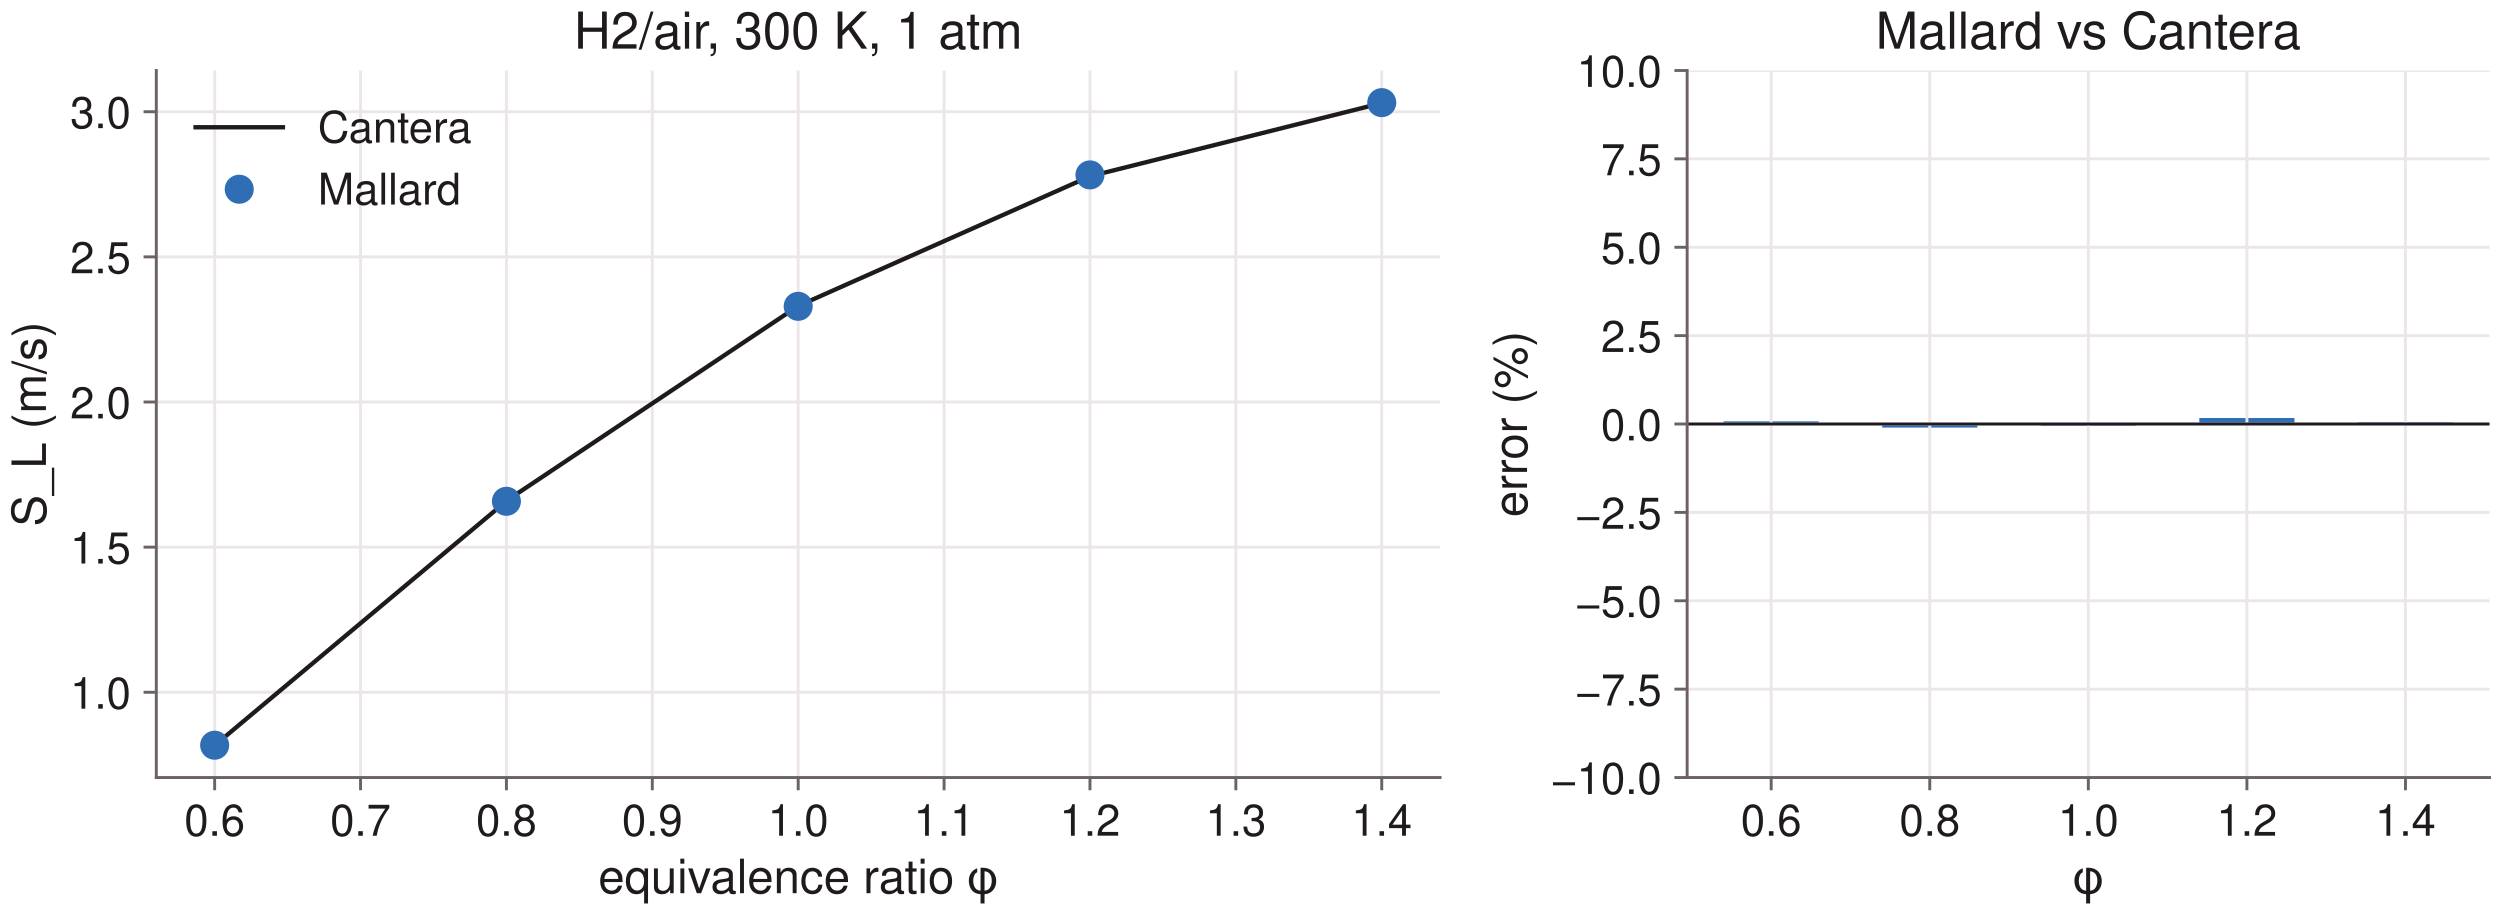
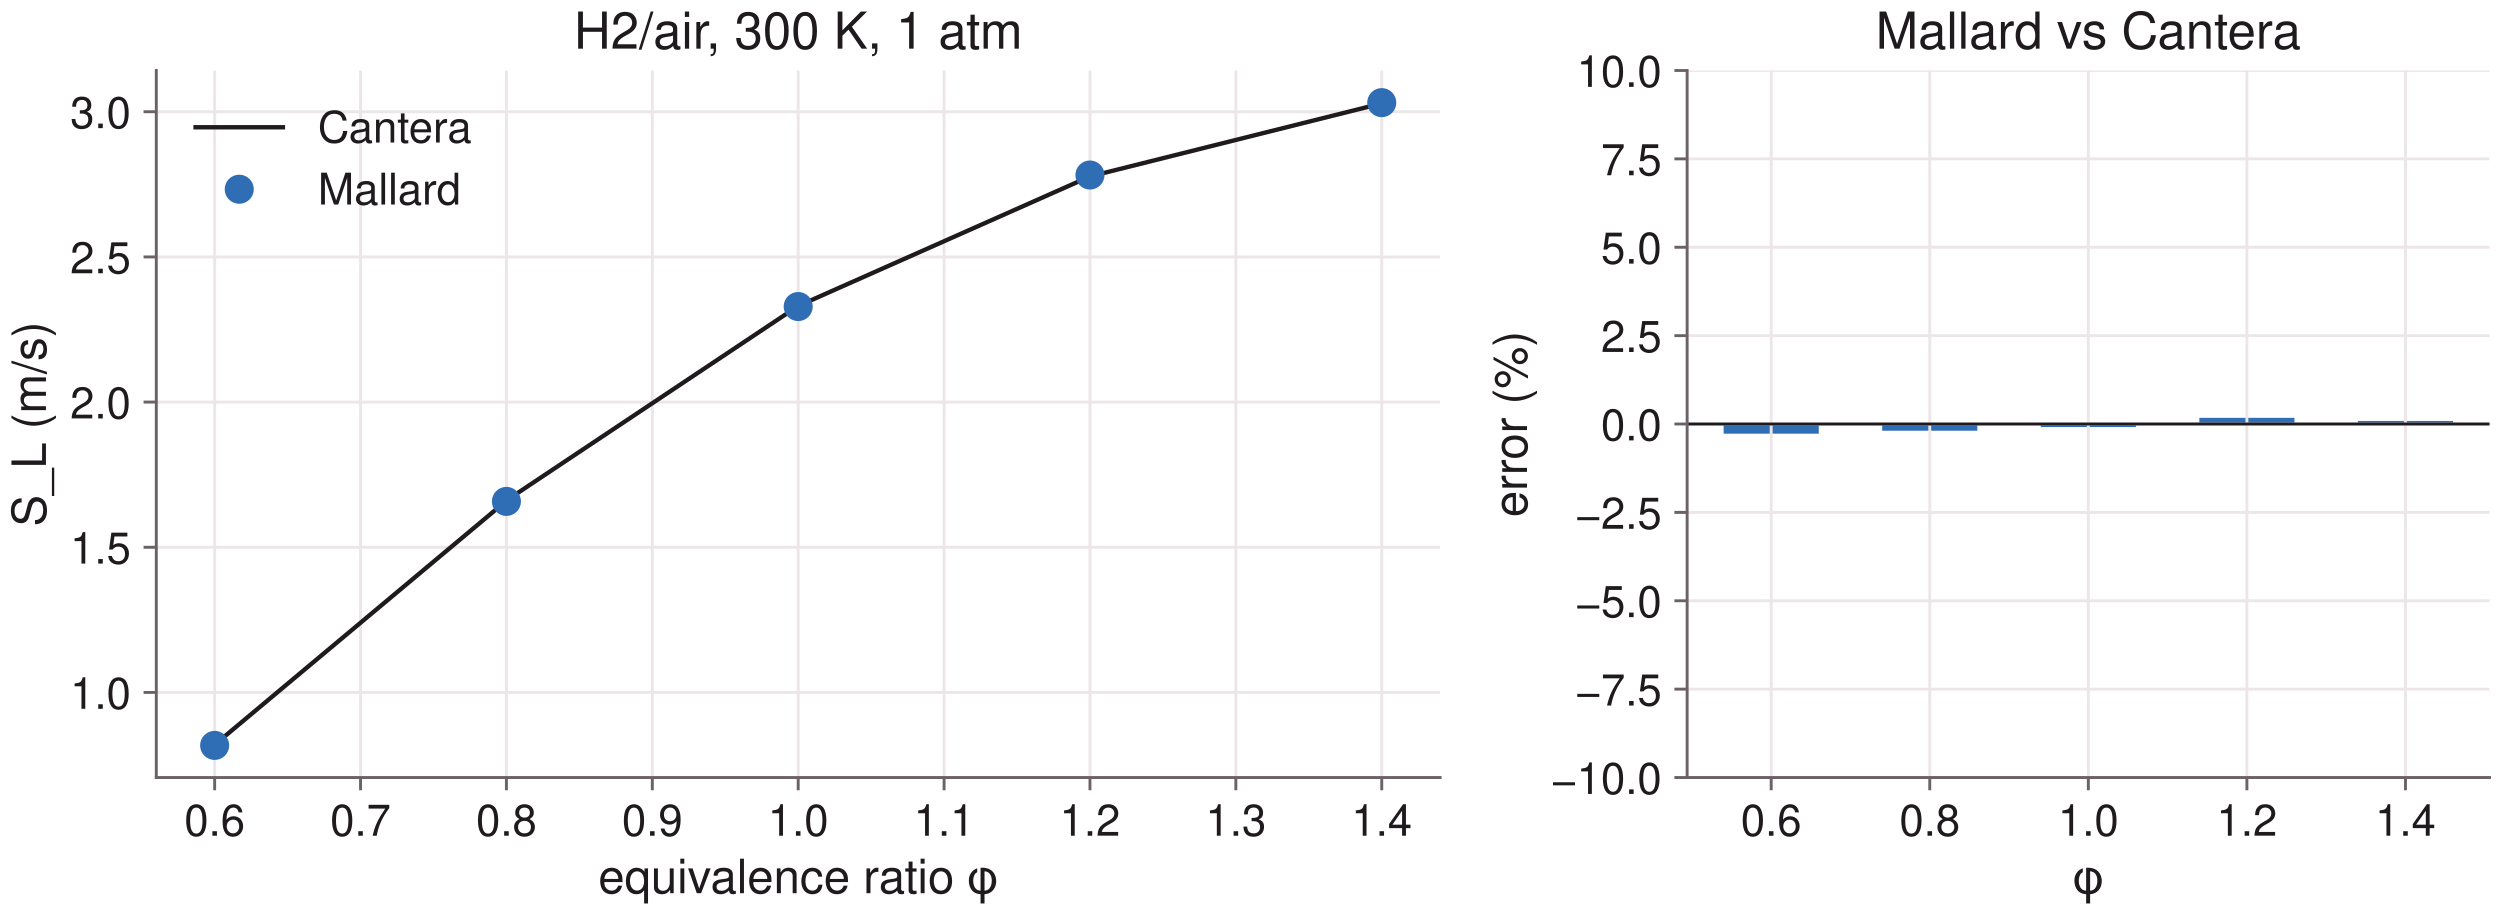
<svg xmlns="http://www.w3.org/2000/svg" xmlns:xlink="http://www.w3.org/1999/xlink" width="687.21pt" height="251.11pt" viewBox="0 0 687.21 251.11" version="1.1">
  <defs>
    <style type="text/css">*{stroke-linejoin: round; stroke-linecap: butt}</style>
  </defs>
  <g id="figure_1">
    <g id="patch_1">
      <path d="M 0 251.11  L 687.21 251.11  L 687.21 0  L 0 0  L 0 251.11  z " style="fill: none" />
    </g>
    <g id="axes_1">
      <g id="patch_2">
        <path d="M 42.963 213.731  L 395.859 213.731  L 395.859 19.38  L 42.963 19.38  L 42.963 213.731  z " style="fill: none" />
      </g>
      <g id="matplotlib.axis_1">
        <g id="xtick_1">
          <g id="line2d_1">
            <path d="M 59.004 213.731  L 59.004 19.38  " clip-path="url(#pd520b884c3)" style="fill: none; stroke: #ece6e9; stroke-width: 0.8; stroke-linecap: square" />
          </g>
          <g id="line2d_2">
            <defs>
              <path id="m103bd00e00" d="M 0 0  L 0 3.5  " style="stroke: #6b6166; stroke-width: 0.8" />
            </defs>
            <g>
              <use xlink:href="#m103bd00e00" x="59.004" y="213.731" style="fill: #6b6166; stroke: #6b6166; stroke-width: 0.8" />
            </g>
          </g>
          <g id="text_1">
            <text style="font-size: 12px; font-family: 'Helvetica', 'Arial', 'DejaVu Sans'; text-anchor: middle; fill: #1f1a1d" x="59.004" y="229.731" transform="rotate(-0 59.00356 229.7309)">0.6</text>
          </g>
        </g>
        <g id="xtick_2">
          <g id="line2d_3">
            <path d="M 99.105 213.731  L 99.105 19.38  " clip-path="url(#pd520b884c3)" style="fill: none; stroke: #ece6e9; stroke-width: 0.8; stroke-linecap: square" />
          </g>
          <g id="line2d_4">
            <g>
              <use xlink:href="#m103bd00e00" x="99.105" y="213.731" style="fill: #6b6166; stroke: #6b6166; stroke-width: 0.8" />
            </g>
          </g>
          <g id="text_2">
            <text style="font-size: 12px; font-family: 'Helvetica', 'Arial', 'DejaVu Sans'; text-anchor: middle; fill: #1f1a1d" x="99.105" y="229.731" transform="rotate(-0 99.10543 229.7309)">0.7</text>
          </g>
        </g>
        <g id="xtick_3">
          <g id="line2d_5">
            <path d="M 139.207 213.731  L 139.207 19.38  " clip-path="url(#pd520b884c3)" style="fill: none; stroke: #ece6e9; stroke-width: 0.8; stroke-linecap: square" />
          </g>
          <g id="line2d_6">
            <g>
              <use xlink:href="#m103bd00e00" x="139.207" y="213.731" style="fill: #6b6166; stroke: #6b6166; stroke-width: 0.8" />
            </g>
          </g>
          <g id="text_3">
            <text style="font-size: 12px; font-family: 'Helvetica', 'Arial', 'DejaVu Sans'; text-anchor: middle; fill: #1f1a1d" x="139.207" y="229.731" transform="rotate(-0 139.2073 229.7309)">0.8</text>
          </g>
        </g>
        <g id="xtick_4">
          <g id="line2d_7">
            <path d="M 179.309 213.731  L 179.309 19.38  " clip-path="url(#pd520b884c3)" style="fill: none; stroke: #ece6e9; stroke-width: 0.8; stroke-linecap: square" />
          </g>
          <g id="line2d_8">
            <g>
              <use xlink:href="#m103bd00e00" x="179.309" y="213.731" style="fill: #6b6166; stroke: #6b6166; stroke-width: 0.8" />
            </g>
          </g>
          <g id="text_4">
            <text style="font-size: 12px; font-family: 'Helvetica', 'Arial', 'DejaVu Sans'; text-anchor: middle; fill: #1f1a1d" x="179.309" y="229.731" transform="rotate(-0 179.3092 229.7309)">0.9</text>
          </g>
        </g>
        <g id="xtick_5">
          <g id="line2d_9">
            <path d="M 219.411 213.731  L 219.411 19.38  " clip-path="url(#pd520b884c3)" style="fill: none; stroke: #ece6e9; stroke-width: 0.8; stroke-linecap: square" />
          </g>
          <g id="line2d_10">
            <g>
              <use xlink:href="#m103bd00e00" x="219.411" y="213.731" style="fill: #6b6166; stroke: #6b6166; stroke-width: 0.8" />
            </g>
          </g>
          <g id="text_5">
            <text style="font-size: 12px; font-family: 'Helvetica', 'Arial', 'DejaVu Sans'; text-anchor: middle; fill: #1f1a1d" x="219.411" y="229.731" transform="rotate(-0 219.411 229.7309)">1.0</text>
          </g>
        </g>
        <g id="xtick_6">
          <g id="line2d_11">
            <path d="M 259.513 213.731  L 259.513 19.38  " clip-path="url(#pd520b884c3)" style="fill: none; stroke: #ece6e9; stroke-width: 0.8; stroke-linecap: square" />
          </g>
          <g id="line2d_12">
            <g>
              <use xlink:href="#m103bd00e00" x="259.513" y="213.731" style="fill: #6b6166; stroke: #6b6166; stroke-width: 0.8" />
            </g>
          </g>
          <g id="text_6">
            <text style="font-size: 12px; font-family: 'Helvetica', 'Arial', 'DejaVu Sans'; text-anchor: middle; fill: #1f1a1d" x="259.513" y="229.731" transform="rotate(-0 259.5129 229.7309)">1.1</text>
          </g>
        </g>
        <g id="xtick_7">
          <g id="line2d_13">
            <path d="M 299.615 213.731  L 299.615 19.38  " clip-path="url(#pd520b884c3)" style="fill: none; stroke: #ece6e9; stroke-width: 0.8; stroke-linecap: square" />
          </g>
          <g id="line2d_14">
            <g>
              <use xlink:href="#m103bd00e00" x="299.615" y="213.731" style="fill: #6b6166; stroke: #6b6166; stroke-width: 0.8" />
            </g>
          </g>
          <g id="text_7">
            <text style="font-size: 12px; font-family: 'Helvetica', 'Arial', 'DejaVu Sans'; text-anchor: middle; fill: #1f1a1d" x="299.615" y="229.731" transform="rotate(-0 299.6148 229.7309)">1.2</text>
          </g>
        </g>
        <g id="xtick_8">
          <g id="line2d_15">
            <path d="M 339.717 213.731  L 339.717 19.38  " clip-path="url(#pd520b884c3)" style="fill: none; stroke: #ece6e9; stroke-width: 0.8; stroke-linecap: square" />
          </g>
          <g id="line2d_16">
            <g>
              <use xlink:href="#m103bd00e00" x="339.717" y="213.731" style="fill: #6b6166; stroke: #6b6166; stroke-width: 0.8" />
            </g>
          </g>
          <g id="text_8">
            <text style="font-size: 12px; font-family: 'Helvetica', 'Arial', 'DejaVu Sans'; text-anchor: middle; fill: #1f1a1d" x="339.717" y="229.731" transform="rotate(-0 339.7167 229.7309)">1.3</text>
          </g>
        </g>
        <g id="xtick_9">
          <g id="line2d_17">
            <path d="M 379.819 213.731  L 379.819 19.38  " clip-path="url(#pd520b884c3)" style="fill: none; stroke: #ece6e9; stroke-width: 0.8; stroke-linecap: square" />
          </g>
          <g id="line2d_18">
            <g>
              <use xlink:href="#m103bd00e00" x="379.819" y="213.731" style="fill: #6b6166; stroke: #6b6166; stroke-width: 0.8" />
            </g>
          </g>
          <g id="text_9">
            <text style="font-size: 12px; font-family: 'Helvetica', 'Arial', 'DejaVu Sans'; text-anchor: middle; fill: #1f1a1d" x="379.819" y="229.731" transform="rotate(-0 379.8185 229.7309)">1.4</text>
          </g>
        </g>
        <g id="text_10">
          <text style="font-size: 13px; font-family: 'Helvetica', 'Arial', 'DejaVu Sans'; text-anchor: middle; fill: #1f1a1d" x="219.411" y="245.52" transform="rotate(-0 219.411 245.52)">equivalence ratio φ</text>
        </g>
      </g>
      <g id="matplotlib.axis_2">
        <g id="ytick_1">
          <g id="line2d_19">
-             <path d="M 42.963 190.293  L 395.859 190.293  " clip-path="url(#pd520b884c3)" style="fill: none; stroke: #ece6e9; stroke-width: 0.8; stroke-linecap: square" />
+             <path d="M 42.963 190.339  L 395.859 190.339  " clip-path="url(#pd520b884c3)" style="fill: none; stroke: #ece6e9; stroke-width: 0.8; stroke-linecap: square" />
          </g>
          <g id="line2d_20">
            <defs>
              <path id="m89a3976786" d="M 0 0  L -3.5 0  " style="stroke: #6b6166; stroke-width: 0.8" />
            </defs>
            <g>
-               <use xlink:href="#m89a3976786" x="42.963" y="190.293" style="fill: #6b6166; stroke: #6b6166; stroke-width: 0.8" />
+               <use xlink:href="#m89a3976786" x="42.963" y="190.339" style="fill: #6b6166; stroke: #6b6166; stroke-width: 0.8" />
            </g>
          </g>
          <g id="text_11">
-             <text style="font-size: 12px; font-family: 'Helvetica', 'Arial', 'DejaVu Sans'; text-anchor: end; fill: #1f1a1d" x="35.963" y="194.793" transform="rotate(-0 35.96281 194.7934)">1.0</text>
+             <text style="font-size: 12px; font-family: 'Helvetica', 'Arial', 'DejaVu Sans'; text-anchor: end; fill: #1f1a1d" x="35.963" y="194.839" transform="rotate(-0 35.96281 194.8387)">1.0</text>
          </g>
        </g>
        <g id="ytick_2">
          <g id="line2d_21">
-             <path d="M 42.963 150.399  L 395.859 150.399  " clip-path="url(#pd520b884c3)" style="fill: none; stroke: #ece6e9; stroke-width: 0.8; stroke-linecap: square" />
+             <path d="M 42.963 150.433  L 395.859 150.433  " clip-path="url(#pd520b884c3)" style="fill: none; stroke: #ece6e9; stroke-width: 0.8; stroke-linecap: square" />
          </g>
          <g id="line2d_22">
            <g>
-               <use xlink:href="#m89a3976786" x="42.963" y="150.399" style="fill: #6b6166; stroke: #6b6166; stroke-width: 0.8" />
+               <use xlink:href="#m89a3976786" x="42.963" y="150.433" style="fill: #6b6166; stroke: #6b6166; stroke-width: 0.8" />
            </g>
          </g>
          <g id="text_12">
-             <text style="font-size: 12px; font-family: 'Helvetica', 'Arial', 'DejaVu Sans'; text-anchor: end; fill: #1f1a1d" x="35.963" y="154.899" transform="rotate(-0 35.96281 154.8991)">1.5</text>
+             <text style="font-size: 12px; font-family: 'Helvetica', 'Arial', 'DejaVu Sans'; text-anchor: end; fill: #1f1a1d" x="35.963" y="154.933" transform="rotate(-0 35.96281 154.9332)">1.5</text>
          </g>
        </g>
        <g id="ytick_3">
          <g id="line2d_23">
-             <path d="M 42.963 110.505  L 395.859 110.505  " clip-path="url(#pd520b884c3)" style="fill: none; stroke: #ece6e9; stroke-width: 0.8; stroke-linecap: square" />
+             <path d="M 42.963 110.528  L 395.859 110.528  " clip-path="url(#pd520b884c3)" style="fill: none; stroke: #ece6e9; stroke-width: 0.8; stroke-linecap: square" />
          </g>
          <g id="line2d_24">
            <g>
-               <use xlink:href="#m89a3976786" x="42.963" y="110.505" style="fill: #6b6166; stroke: #6b6166; stroke-width: 0.8" />
+               <use xlink:href="#m89a3976786" x="42.963" y="110.528" style="fill: #6b6166; stroke: #6b6166; stroke-width: 0.8" />
            </g>
          </g>
          <g id="text_13">
-             <text style="font-size: 12px; font-family: 'Helvetica', 'Arial', 'DejaVu Sans'; text-anchor: end; fill: #1f1a1d" x="35.963" y="115.005" transform="rotate(-0 35.96281 115.0048)">2.0</text>
+             <text style="font-size: 12px; font-family: 'Helvetica', 'Arial', 'DejaVu Sans'; text-anchor: end; fill: #1f1a1d" x="35.963" y="115.028" transform="rotate(-0 35.96281 115.0278)">2.0</text>
          </g>
        </g>
        <g id="ytick_4">
          <g id="line2d_25">
-             <path d="M 42.963 70.61  L 395.859 70.61  " clip-path="url(#pd520b884c3)" style="fill: none; stroke: #ece6e9; stroke-width: 0.8; stroke-linecap: square" />
+             <path d="M 42.963 70.622  L 395.859 70.622  " clip-path="url(#pd520b884c3)" style="fill: none; stroke: #ece6e9; stroke-width: 0.8; stroke-linecap: square" />
          </g>
          <g id="line2d_26">
            <g>
-               <use xlink:href="#m89a3976786" x="42.963" y="70.61" style="fill: #6b6166; stroke: #6b6166; stroke-width: 0.8" />
+               <use xlink:href="#m89a3976786" x="42.963" y="70.622" style="fill: #6b6166; stroke: #6b6166; stroke-width: 0.8" />
            </g>
          </g>
          <g id="text_14">
-             <text style="font-size: 12px; font-family: 'Helvetica', 'Arial', 'DejaVu Sans'; text-anchor: end; fill: #1f1a1d" x="35.963" y="75.11" transform="rotate(-0 35.96281 75.11049)">2.5</text>
+             <text style="font-size: 12px; font-family: 'Helvetica', 'Arial', 'DejaVu Sans'; text-anchor: end; fill: #1f1a1d" x="35.963" y="75.122" transform="rotate(-0 35.96281 75.12233)">2.5</text>
          </g>
        </g>
        <g id="ytick_5">
          <g id="line2d_27">
-             <path d="M 42.963 30.716  L 395.859 30.716  " clip-path="url(#pd520b884c3)" style="fill: none; stroke: #ece6e9; stroke-width: 0.8; stroke-linecap: square" />
+             <path d="M 42.963 30.717  L 395.859 30.717  " clip-path="url(#pd520b884c3)" style="fill: none; stroke: #ece6e9; stroke-width: 0.8; stroke-linecap: square" />
          </g>
          <g id="line2d_28">
            <g>
-               <use xlink:href="#m89a3976786" x="42.963" y="30.716" style="fill: #6b6166; stroke: #6b6166; stroke-width: 0.8" />
+               <use xlink:href="#m89a3976786" x="42.963" y="30.717" style="fill: #6b6166; stroke: #6b6166; stroke-width: 0.8" />
            </g>
          </g>
          <g id="text_15">
-             <text style="font-size: 12px; font-family: 'Helvetica', 'Arial', 'DejaVu Sans'; text-anchor: end; fill: #1f1a1d" x="35.963" y="35.216" transform="rotate(-0 35.96281 35.21618)">3.0</text>
+             <text style="font-size: 12px; font-family: 'Helvetica', 'Arial', 'DejaVu Sans'; text-anchor: end; fill: #1f1a1d" x="35.963" y="35.217" transform="rotate(-0 35.96281 35.21688)">3.0</text>
          </g>
        </g>
        <g id="text_16">
          <text style="font-size: 13px; font-family: 'Helvetica', 'Arial', 'DejaVu Sans'; text-anchor: middle; fill: #1f1a1d" x="12.63" y="116.555" transform="rotate(-90 12.63 116.5555)">S_L (m/s)</text>
        </g>
      </g>
      <g id="line2d_29">
-         <path d="M 59.004 204.897  L 139.61 137.397  L 218.605 84.642  L 220.217 83.745  L 299.212 48.635  L 302.436 47.748  L 379.819 28.335  L 379.819 28.335  " clip-path="url(#pd520b884c3)" style="fill: none; stroke: #1f1a1d; stroke-width: 1.2; stroke-linecap: square" />
+         <path d="M 59.004 204.718  L 139.61 137.31  L 218.605 84.642  L 220.217 83.746  L 299.212 48.68  L 302.436 47.795  L 379.819 28.424  L 379.819 28.424  " clip-path="url(#pd520b884c3)" style="fill: none; stroke: #1f1a1d; stroke-width: 1.2; stroke-linecap: square" />
      </g>
      <g id="line2d_30">
        <defs>
          <path id="m1dacfbdad1" d="M 0 3.5  C 0.928 3.5 1.819 3.131 2.475 2.475  C 3.131 1.819 3.5 0.928 3.5 0  C 3.5 -0.928 3.131 -1.819 2.475 -2.475  C 1.819 -3.131 0.928 -3.5 0 -3.5  C -0.928 -3.5 -1.819 -3.131 -2.475 -2.475  C -3.131 -1.819 -3.5 -0.928 -3.5 0  C -3.5 0.928 -3.131 1.819 -2.475 2.475  C -1.819 3.131 -0.928 3.5 0 3.5  z " style="stroke: #2f6db5" />
        </defs>
        <g clip-path="url(#pd520b884c3)">
-           <use xlink:href="#m1dacfbdad1" x="59.004" y="204.847" style="fill: #2f6db5; stroke: #2f6db5" />
-           <use xlink:href="#m1dacfbdad1" x="139.207" y="137.8" style="fill: #2f6db5; stroke: #2f6db5" />
-           <use xlink:href="#m1dacfbdad1" x="219.411" y="84.2" style="fill: #2f6db5; stroke: #2f6db5" />
-           <use xlink:href="#m1dacfbdad1" x="299.615" y="48.08" style="fill: #2f6db5; stroke: #2f6db5" />
+           <use xlink:href="#m1dacfbdad1" x="59.004" y="204.897" style="fill: #2f6db5; stroke: #2f6db5" />
+           <use xlink:href="#m1dacfbdad1" x="139.207" y="137.83" style="fill: #2f6db5; stroke: #2f6db5" />
+           <use xlink:href="#m1dacfbdad1" x="219.411" y="84.265" style="fill: #2f6db5; stroke: #2f6db5" />
+           <use xlink:href="#m1dacfbdad1" x="299.615" y="48.113" style="fill: #2f6db5; stroke: #2f6db5" />
          <use xlink:href="#m1dacfbdad1" x="379.819" y="28.214" style="fill: #2f6db5; stroke: #2f6db5" />
        </g>
      </g>
      <g id="patch_3">
        <path d="M 42.963 213.731  L 42.963 19.38  " style="fill: none; stroke: #6b6166; stroke-width: 0.8; stroke-linejoin: miter; stroke-linecap: square" />
      </g>
      <g id="patch_4">
        <path d="M 42.963 213.731  L 395.859 213.731  " style="fill: none; stroke: #6b6166; stroke-width: 0.8; stroke-linejoin: miter; stroke-linecap: square" />
      </g>
      <g id="text_17">
        <text style="font-size: 14px; font-family: 'Helvetica', 'Arial', 'DejaVu Sans'; text-anchor: middle; fill: #1f1a1d" x="219.411" y="13.38" transform="rotate(-0 219.411 13.38)">H2/air, 300 K, 1 atm</text>
      </g>
      <g id="legend_1">
        <g id="line2d_31">
          <path d="M 53.763 34.98  L 65.763 34.98  L 77.763 34.98  " style="fill: none; stroke: #1f1a1d; stroke-width: 1.2; stroke-linecap: square" />
        </g>
        <g id="text_18">
          <text style="font-size: 12px; font-family: 'Helvetica', 'Arial', 'DejaVu Sans'; text-anchor: start; fill: #1f1a1d" x="87.363" y="39.18" transform="rotate(-0 87.36281 39.18)">Cantera</text>
        </g>
        <g id="line2d_32">
          <g>
            <use xlink:href="#m1dacfbdad1" x="65.763" y="52.019" style="fill: #2f6db5; stroke: #2f6db5" />
          </g>
        </g>
        <g id="text_19">
          <text style="font-size: 12px; font-family: 'Helvetica', 'Arial', 'DejaVu Sans'; text-anchor: start; fill: #1f1a1d" x="87.363" y="56.219" transform="rotate(-0 87.36281 56.21906)">Mallard</text>
        </g>
      </g>
    </g>
    <g id="axes_2">
      <g id="patch_5">
        <path d="M 463.769 213.731  L 684.33 213.731  L 684.33 19.38  L 463.769 19.38  L 463.769 213.731  z " style="fill: none" />
      </g>
      <g id="patch_6">
-         <path d="M 473.795 116.555  L 499.948 116.555  L 499.948 115.82  L 473.795 115.82  z " clip-path="url(#pb2a02f700c)" style="fill: #2f6db5" />
+         <path d="M 473.795 116.555  L 499.948 116.555  L 499.948 119.209  L 473.795 119.209  z " clip-path="url(#pb2a02f700c)" style="fill: #2f6db5" />
      </g>
      <g id="patch_7">
-         <path d="M 517.384 116.555  L 543.537 116.555  L 543.537 117.537  L 517.384 117.537  z " clip-path="url(#pb2a02f700c)" style="fill: #2f6db5" />
+         <path d="M 517.384 116.555  L 543.537 116.555  L 543.537 118.397  L 517.384 118.397  z " clip-path="url(#pb2a02f700c)" style="fill: #2f6db5" />
      </g>
      <g id="patch_8">
-         <path d="M 560.973 116.555  L 587.126 116.555  L 587.126 117.06  L 560.973 117.06  z " clip-path="url(#pb2a02f700c)" style="fill: #2f6db5" />
+         <path d="M 560.973 116.555  L 587.126 116.555  L 587.126 117.393  L 560.973 117.393  z " clip-path="url(#pb2a02f700c)" style="fill: #2f6db5" />
      </g>
      <g id="patch_9">
-         <path d="M 604.562 116.555  L 630.715 116.555  L 630.715 114.906  L 604.562 114.906  z " clip-path="url(#pb2a02f700c)" style="fill: #2f6db5" />
+         <path d="M 604.562 116.555  L 630.715 116.555  L 630.715 114.856  L 604.562 114.856  z " clip-path="url(#pb2a02f700c)" style="fill: #2f6db5" />
      </g>
      <g id="patch_10">
-         <path d="M 648.151 116.555  L 674.304 116.555  L 674.304 116.071  L 648.151 116.071  z " clip-path="url(#pb2a02f700c)" style="fill: #2f6db5" />
+         <path d="M 648.151 116.555  L 674.304 116.555  L 674.304 115.71  L 648.151 115.71  z " clip-path="url(#pb2a02f700c)" style="fill: #2f6db5" />
      </g>
      <g id="matplotlib.axis_3">
        <g id="xtick_10">
          <g id="line2d_33">
            <path d="M 486.871 213.731  L 486.871 19.38  " clip-path="url(#pb2a02f700c)" style="fill: none; stroke: #ece6e9; stroke-width: 0.8; stroke-linecap: square" />
          </g>
          <g id="line2d_34">
            <g>
              <use xlink:href="#m103bd00e00" x="486.871" y="213.731" style="fill: #6b6166; stroke: #6b6166; stroke-width: 0.8" />
            </g>
          </g>
          <g id="text_20">
            <text style="font-size: 12px; font-family: 'Helvetica', 'Arial', 'DejaVu Sans'; text-anchor: middle; fill: #1f1a1d" x="486.871" y="229.731" transform="rotate(-0 486.8714 229.7309)">0.6</text>
          </g>
        </g>
        <g id="xtick_11">
          <g id="line2d_35">
            <path d="M 530.46 213.731  L 530.46 19.38  " clip-path="url(#pb2a02f700c)" style="fill: none; stroke: #ece6e9; stroke-width: 0.8; stroke-linecap: square" />
          </g>
          <g id="line2d_36">
            <g>
              <use xlink:href="#m103bd00e00" x="530.46" y="213.731" style="fill: #6b6166; stroke: #6b6166; stroke-width: 0.8" />
            </g>
          </g>
          <g id="text_21">
            <text style="font-size: 12px; font-family: 'Helvetica', 'Arial', 'DejaVu Sans'; text-anchor: middle; fill: #1f1a1d" x="530.46" y="229.731" transform="rotate(-0 530.4604 229.7309)">0.8</text>
          </g>
        </g>
        <g id="xtick_12">
          <g id="line2d_37">
            <path d="M 574.049 213.731  L 574.049 19.38  " clip-path="url(#pb2a02f700c)" style="fill: none; stroke: #ece6e9; stroke-width: 0.8; stroke-linecap: square" />
          </g>
          <g id="line2d_38">
            <g>
              <use xlink:href="#m103bd00e00" x="574.049" y="213.731" style="fill: #6b6166; stroke: #6b6166; stroke-width: 0.8" />
            </g>
          </g>
          <g id="text_22">
            <text style="font-size: 12px; font-family: 'Helvetica', 'Arial', 'DejaVu Sans'; text-anchor: middle; fill: #1f1a1d" x="574.049" y="229.731" transform="rotate(-0 574.0494 229.7309)">1.0</text>
          </g>
        </g>
        <g id="xtick_13">
          <g id="line2d_39">
            <path d="M 617.638 213.731  L 617.638 19.38  " clip-path="url(#pb2a02f700c)" style="fill: none; stroke: #ece6e9; stroke-width: 0.8; stroke-linecap: square" />
          </g>
          <g id="line2d_40">
            <g>
              <use xlink:href="#m103bd00e00" x="617.638" y="213.731" style="fill: #6b6166; stroke: #6b6166; stroke-width: 0.8" />
            </g>
          </g>
          <g id="text_23">
            <text style="font-size: 12px; font-family: 'Helvetica', 'Arial', 'DejaVu Sans'; text-anchor: middle; fill: #1f1a1d" x="617.638" y="229.731" transform="rotate(-0 617.6384 229.7309)">1.2</text>
          </g>
        </g>
        <g id="xtick_14">
          <g id="line2d_41">
            <path d="M 661.227 213.731  L 661.227 19.38  " clip-path="url(#pb2a02f700c)" style="fill: none; stroke: #ece6e9; stroke-width: 0.8; stroke-linecap: square" />
          </g>
          <g id="line2d_42">
            <g>
              <use xlink:href="#m103bd00e00" x="661.227" y="213.731" style="fill: #6b6166; stroke: #6b6166; stroke-width: 0.8" />
            </g>
          </g>
          <g id="text_24">
            <text style="font-size: 12px; font-family: 'Helvetica', 'Arial', 'DejaVu Sans'; text-anchor: middle; fill: #1f1a1d" x="661.227" y="229.731" transform="rotate(-0 661.2274 229.7309)">1.4</text>
          </g>
        </g>
        <g id="text_25">
          <text style="font-size: 13px; font-family: 'Helvetica', 'Arial', 'DejaVu Sans'; text-anchor: middle; fill: #1f1a1d" x="574.049" y="245.52" transform="rotate(-0 574.0494 245.52)">φ</text>
        </g>
      </g>
      <g id="matplotlib.axis_4">
        <g id="ytick_6">
          <g id="line2d_43">
            <path d="M 463.769 213.731  L 684.33 213.731  " clip-path="url(#pb2a02f700c)" style="fill: none; stroke: #ece6e9; stroke-width: 0.8; stroke-linecap: square" />
          </g>
          <g id="line2d_44">
            <g>
              <use xlink:href="#m89a3976786" x="463.769" y="213.731" style="fill: #6b6166; stroke: #6b6166; stroke-width: 0.8" />
            </g>
          </g>
          <g id="text_26">
            <text style="font-size: 12px; font-family: 'Helvetica', 'Arial', 'DejaVu Sans'; text-anchor: end; fill: #1f1a1d" x="456.769" y="218.231" transform="rotate(-0 456.7693 218.2309)">−10.0</text>
          </g>
        </g>
        <g id="ytick_7">
          <g id="line2d_45">
            <path d="M 463.769 189.437  L 684.33 189.437  " clip-path="url(#pb2a02f700c)" style="fill: none; stroke: #ece6e9; stroke-width: 0.8; stroke-linecap: square" />
          </g>
          <g id="line2d_46">
            <g>
              <use xlink:href="#m89a3976786" x="463.769" y="189.437" style="fill: #6b6166; stroke: #6b6166; stroke-width: 0.8" />
            </g>
          </g>
          <g id="text_27">
            <text style="font-size: 12px; font-family: 'Helvetica', 'Arial', 'DejaVu Sans'; text-anchor: end; fill: #1f1a1d" x="456.769" y="193.937" transform="rotate(-0 456.7693 193.9371)">−7.5</text>
          </g>
        </g>
        <g id="ytick_8">
          <g id="line2d_47">
            <path d="M 463.769 165.143  L 684.33 165.143  " clip-path="url(#pb2a02f700c)" style="fill: none; stroke: #ece6e9; stroke-width: 0.8; stroke-linecap: square" />
          </g>
          <g id="line2d_48">
            <g>
              <use xlink:href="#m89a3976786" x="463.769" y="165.143" style="fill: #6b6166; stroke: #6b6166; stroke-width: 0.8" />
            </g>
          </g>
          <g id="text_28">
            <text style="font-size: 12px; font-family: 'Helvetica', 'Arial', 'DejaVu Sans'; text-anchor: end; fill: #1f1a1d" x="456.769" y="169.643" transform="rotate(-0 456.7693 169.6432)">−5.0</text>
          </g>
        </g>
        <g id="ytick_9">
          <g id="line2d_49">
            <path d="M 463.769 140.849  L 684.33 140.849  " clip-path="url(#pb2a02f700c)" style="fill: none; stroke: #ece6e9; stroke-width: 0.8; stroke-linecap: square" />
          </g>
          <g id="line2d_50">
            <g>
              <use xlink:href="#m89a3976786" x="463.769" y="140.849" style="fill: #6b6166; stroke: #6b6166; stroke-width: 0.8" />
            </g>
          </g>
          <g id="text_29">
            <text style="font-size: 12px; font-family: 'Helvetica', 'Arial', 'DejaVu Sans'; text-anchor: end; fill: #1f1a1d" x="456.769" y="145.349" transform="rotate(-0 456.7693 145.3493)">−2.5</text>
          </g>
        </g>
        <g id="ytick_10">
          <g id="line2d_51">
            <path d="M 463.769 116.555  L 684.33 116.555  " clip-path="url(#pb2a02f700c)" style="fill: none; stroke: #ece6e9; stroke-width: 0.8; stroke-linecap: square" />
          </g>
          <g id="line2d_52">
            <g>
              <use xlink:href="#m89a3976786" x="463.769" y="116.555" style="fill: #6b6166; stroke: #6b6166; stroke-width: 0.8" />
            </g>
          </g>
          <g id="text_30">
            <text style="font-size: 12px; font-family: 'Helvetica', 'Arial', 'DejaVu Sans'; text-anchor: end; fill: #1f1a1d" x="456.769" y="121.055" transform="rotate(-0 456.7693 121.0555)">0.0</text>
          </g>
        </g>
        <g id="ytick_11">
          <g id="line2d_53">
            <path d="M 463.769 92.262  L 684.33 92.262  " clip-path="url(#pb2a02f700c)" style="fill: none; stroke: #ece6e9; stroke-width: 0.8; stroke-linecap: square" />
          </g>
          <g id="line2d_54">
            <g>
              <use xlink:href="#m89a3976786" x="463.769" y="92.262" style="fill: #6b6166; stroke: #6b6166; stroke-width: 0.8" />
            </g>
          </g>
          <g id="text_31">
            <text style="font-size: 12px; font-family: 'Helvetica', 'Arial', 'DejaVu Sans'; text-anchor: end; fill: #1f1a1d" x="456.769" y="96.762" transform="rotate(-0 456.7693 96.7616)">2.5</text>
          </g>
        </g>
        <g id="ytick_12">
          <g id="line2d_55">
            <path d="M 463.769 67.968  L 684.33 67.968  " clip-path="url(#pb2a02f700c)" style="fill: none; stroke: #ece6e9; stroke-width: 0.8; stroke-linecap: square" />
          </g>
          <g id="line2d_56">
            <g>
              <use xlink:href="#m89a3976786" x="463.769" y="67.968" style="fill: #6b6166; stroke: #6b6166; stroke-width: 0.8" />
            </g>
          </g>
          <g id="text_32">
            <text style="font-size: 12px; font-family: 'Helvetica', 'Arial', 'DejaVu Sans'; text-anchor: end; fill: #1f1a1d" x="456.769" y="72.468" transform="rotate(-0 456.7693 72.46773)">5.0</text>
          </g>
        </g>
        <g id="ytick_13">
          <g id="line2d_57">
            <path d="M 463.769 43.674  L 684.33 43.674  " clip-path="url(#pb2a02f700c)" style="fill: none; stroke: #ece6e9; stroke-width: 0.8; stroke-linecap: square" />
          </g>
          <g id="line2d_58">
            <g>
              <use xlink:href="#m89a3976786" x="463.769" y="43.674" style="fill: #6b6166; stroke: #6b6166; stroke-width: 0.8" />
            </g>
          </g>
          <g id="text_33">
            <text style="font-size: 12px; font-family: 'Helvetica', 'Arial', 'DejaVu Sans'; text-anchor: end; fill: #1f1a1d" x="456.769" y="48.174" transform="rotate(-0 456.7693 48.17387)">7.5</text>
          </g>
        </g>
        <g id="ytick_14">
          <g id="line2d_59">
            <path d="M 463.769 19.38  L 684.33 19.38  " clip-path="url(#pb2a02f700c)" style="fill: none; stroke: #ece6e9; stroke-width: 0.8; stroke-linecap: square" />
          </g>
          <g id="line2d_60">
            <g>
              <use xlink:href="#m89a3976786" x="463.769" y="19.38" style="fill: #6b6166; stroke: #6b6166; stroke-width: 0.8" />
            </g>
          </g>
          <g id="text_34">
            <text style="font-size: 12px; font-family: 'Helvetica', 'Arial', 'DejaVu Sans'; text-anchor: end; fill: #1f1a1d" x="456.769" y="23.88" transform="rotate(-0 456.7693 23.88)">10.0</text>
          </g>
        </g>
        <g id="text_35">
          <text style="font-size: 13px; font-family: 'Helvetica', 'Arial', 'DejaVu Sans'; text-anchor: middle; fill: #1f1a1d" x="419.755" y="116.555" transform="rotate(-90 419.7546 116.5555)">error (%)</text>
        </g>
      </g>
      <g id="line2d_61">
        <path d="M 463.769 116.555  L 684.33 116.555  " clip-path="url(#pb2a02f700c)" style="fill: none; stroke: #1f1a1d; stroke-width: 0.8; stroke-linecap: square" />
      </g>
      <g id="patch_11">
        <path d="M 463.769 213.731  L 463.769 19.38  " style="fill: none; stroke: #6b6166; stroke-width: 0.8; stroke-linejoin: miter; stroke-linecap: square" />
      </g>
      <g id="patch_12">
        <path d="M 463.769 213.731  L 684.33 213.731  " style="fill: none; stroke: #6b6166; stroke-width: 0.8; stroke-linejoin: miter; stroke-linecap: square" />
      </g>
      <g id="text_36">
        <text style="font-size: 14px; font-family: 'Helvetica', 'Arial', 'DejaVu Sans'; text-anchor: middle; fill: #1f1a1d" x="574.049" y="13.38" transform="rotate(-0 574.0494 13.38)">Mallard vs Cantera</text>
      </g>
    </g>
  </g>
  <defs>
    <clipPath id="pd520b884c3">
      <rect x="42.963" y="19.38" width="352.896" height="194.351" />
    </clipPath>
    <clipPath id="pb2a02f700c">
      <rect x="463.769" y="19.38" width="220.56" height="194.351" />
    </clipPath>
  </defs>
</svg>
